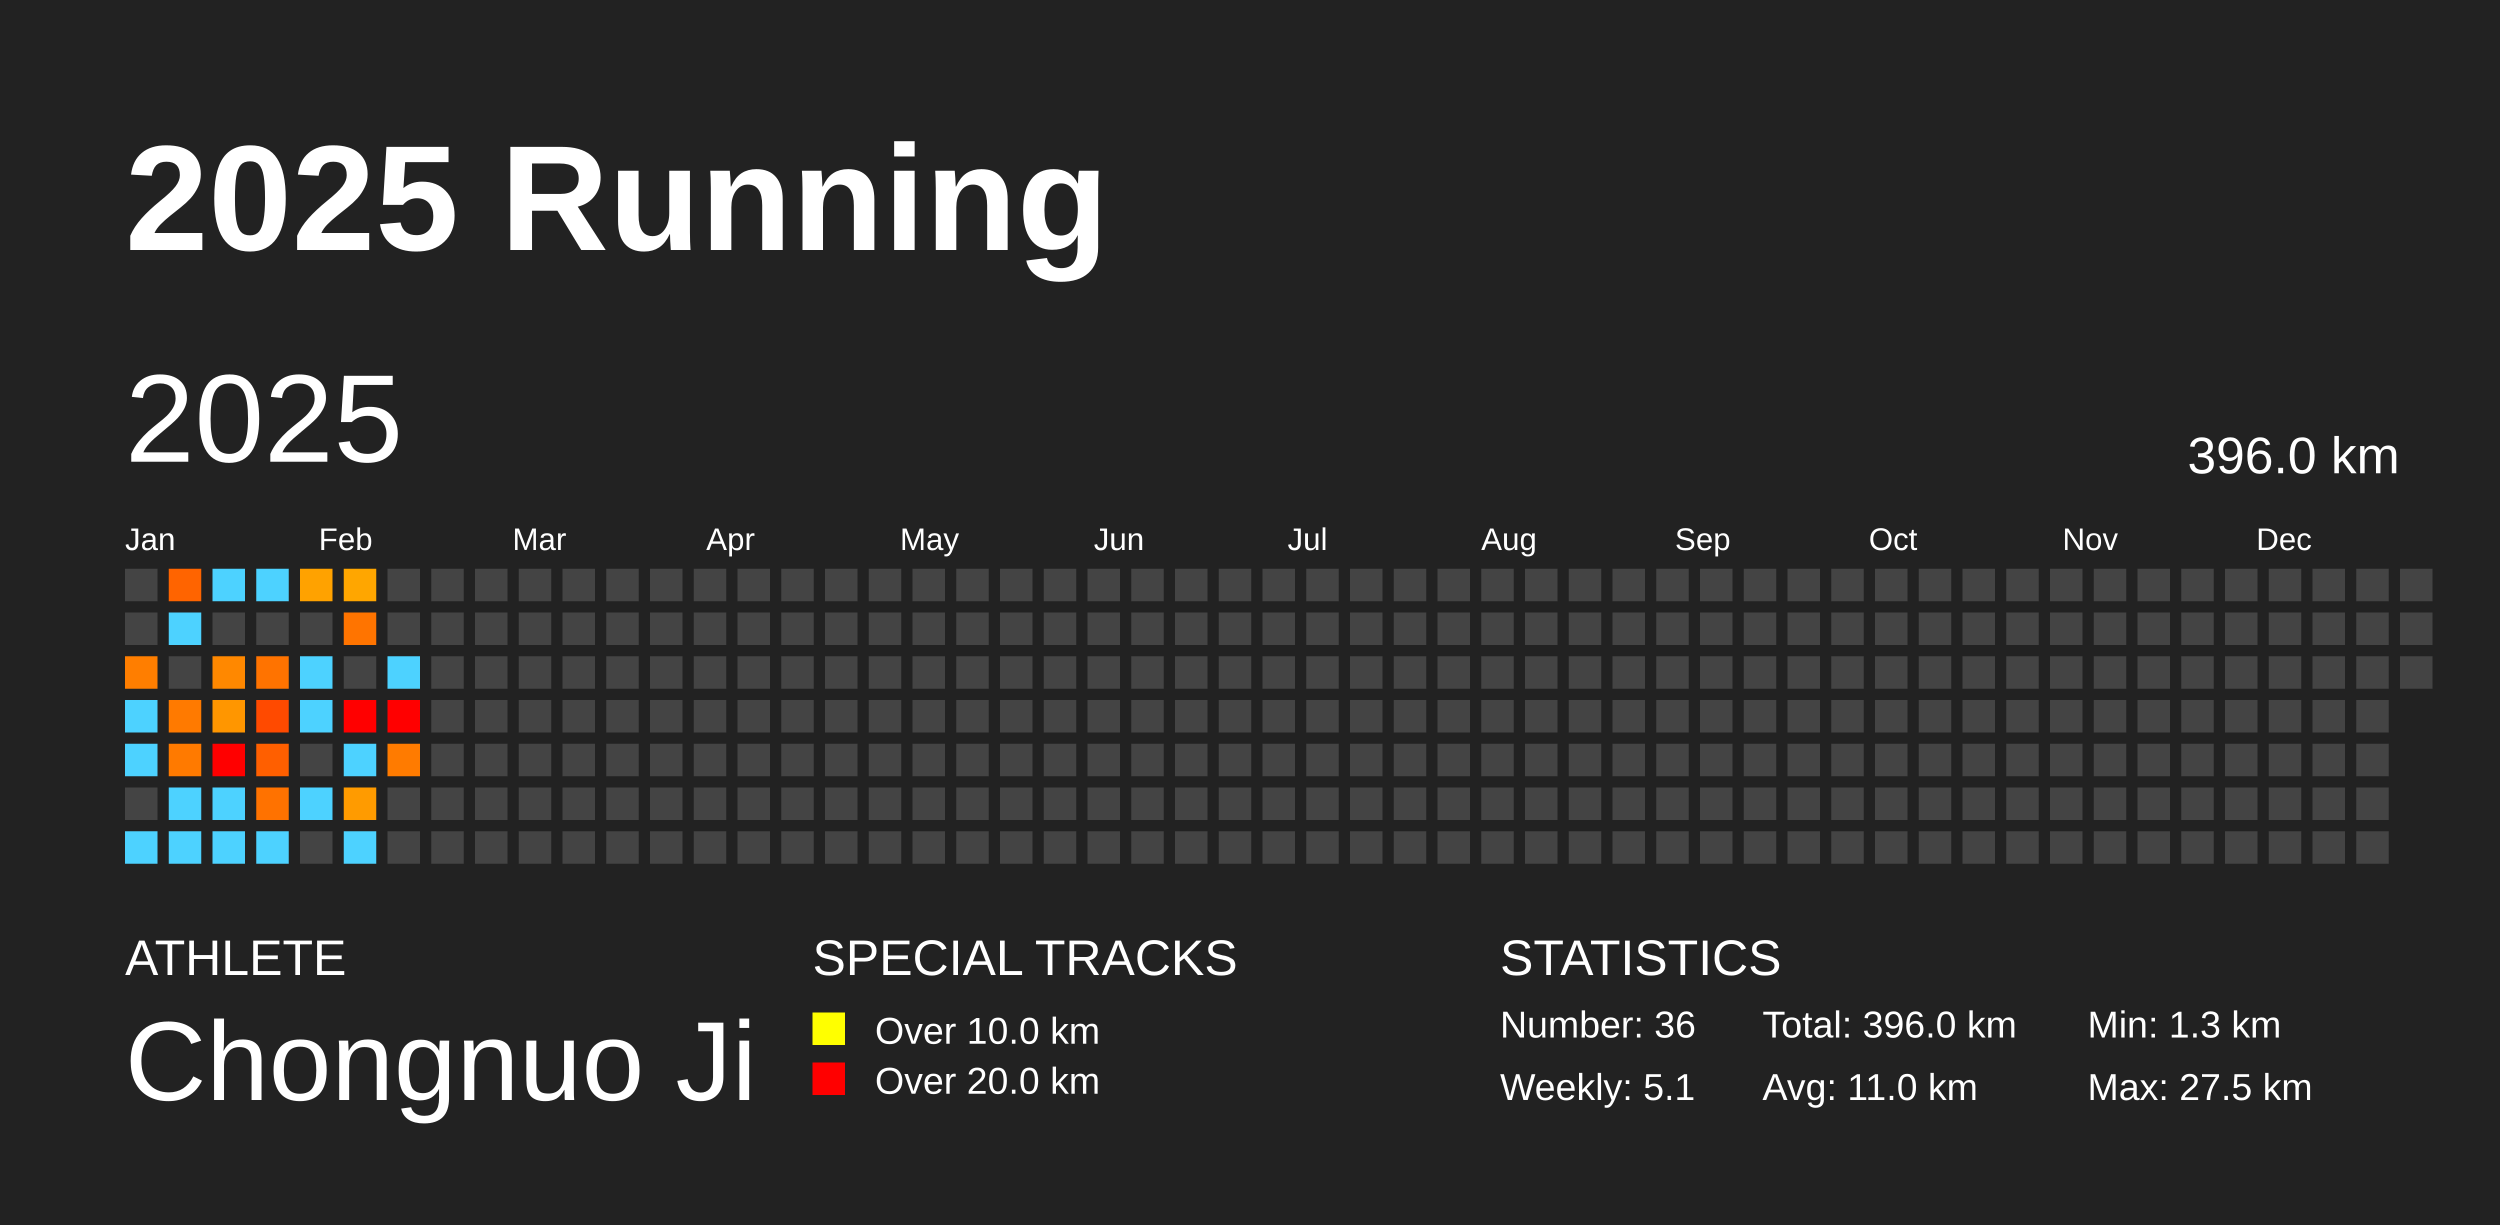
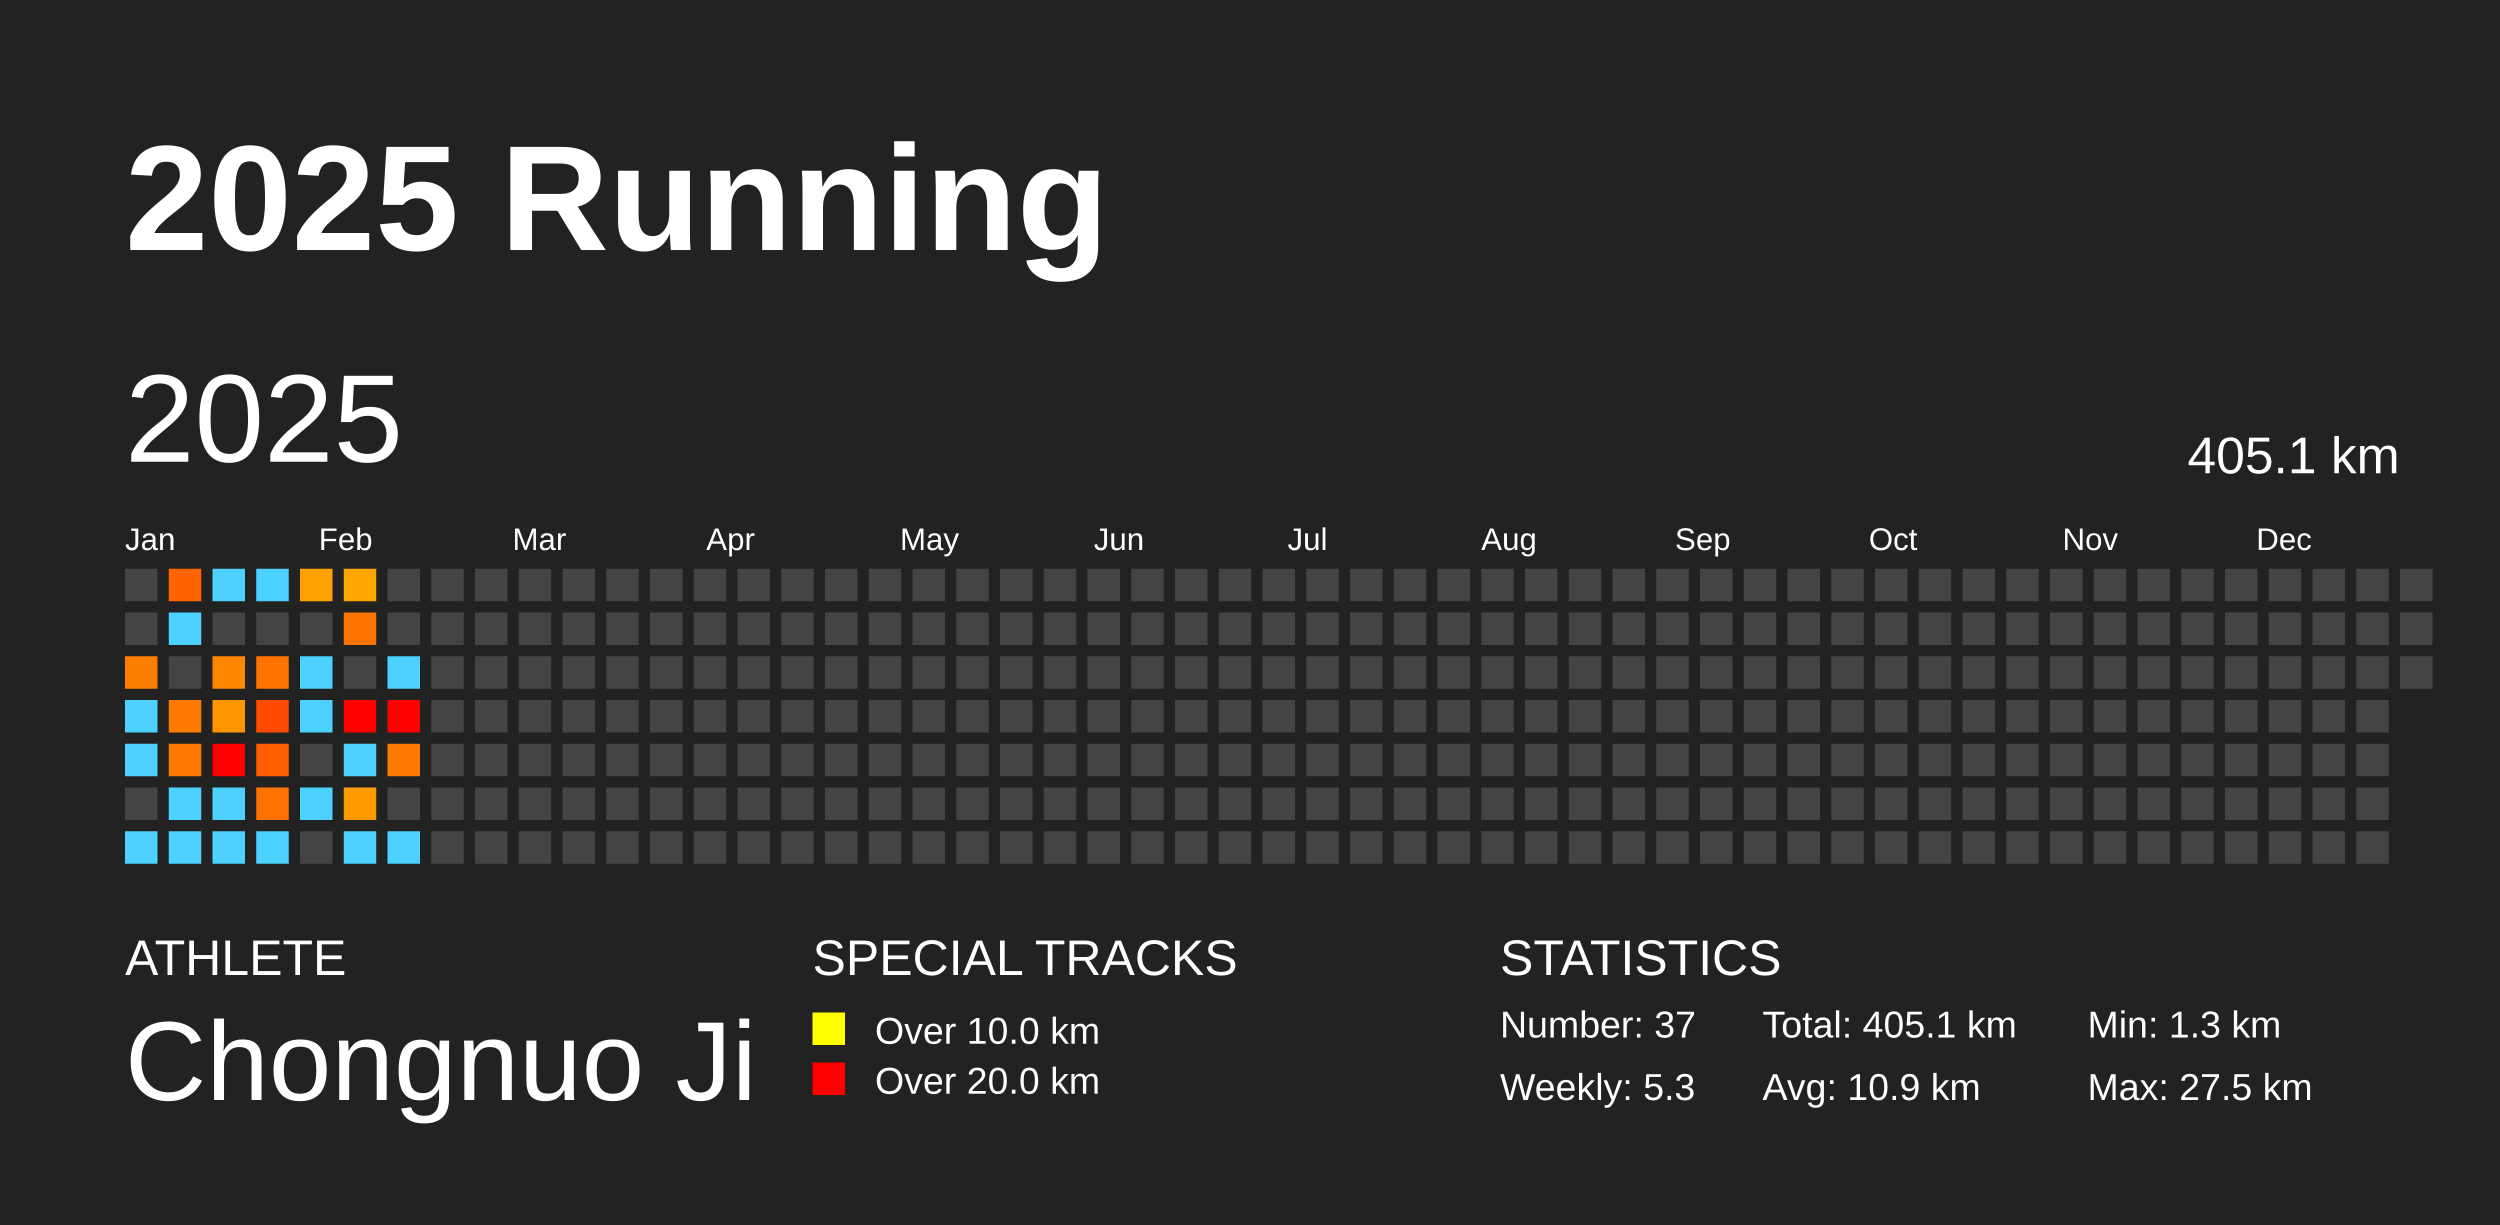
<svg xmlns="http://www.w3.org/2000/svg" baseProfile="full" height="98mm" version="1.1" viewBox="0,0,200,98" width="200mm">
  <defs />
  <rect fill="#222222" height="98" width="200" x="0" y="0" />
  <text fill="#FFFFFF" style="font-size:12px; font-family:Arial; font-weight:bold;" x="10" y="20">2025 Running</text>
  <text fill="#FFFFFF" style="font-size:4px; font-family:Arial" x="10" y="78">ATHLETE</text>
  <text fill="#FFFFFF" style="font-size:9px; font-family:Arial" x="10" y="88">Chongnuo Ji</text>
  <text fill="#FFFFFF" style="font-size:4px; font-family:Arial" x="65" y="78">SPECIAL TRACKS</text>
  <rect fill="yellow" height="2.6" width="2.6" x="65" y="81" />
  <text fill="#FFFFFF" style="font-size:3px; font-family:Arial" x="70" y="83.5">Over 10.0 km</text>
  <rect fill="red" height="2.6" width="2.6" x="65" y="85" />
  <text fill="#FFFFFF" style="font-size:3px; font-family:Arial" x="70" y="87.5">Over 20.0 km</text>
  <text fill="#FFFFFF" style="font-size:4px; font-family:Arial" x="120" y="78">STATISTICS</text>
-   <text fill="#FFFFFF" style="font-size:3px; font-family:Arial" x="120" y="83">Number: 36</text>
-   <text fill="#FFFFFF" style="font-size:3px; font-family:Arial" x="120" y="88">Weekly: 5.1</text>
-   <text fill="#FFFFFF" style="font-size:3px; font-family:Arial" x="141" y="83">Total: 396.0 km</text>
-   <text fill="#FFFFFF" style="font-size:3px; font-family:Arial" x="141" y="88">Avg: 11.0 km</text>
+   <text fill="#FFFFFF" style="font-size:3px; font-family:Arial" x="120" y="83">Number: 37</text>
+   <text fill="#FFFFFF" style="font-size:3px; font-family:Arial" x="120" y="88">Weekly: 5.3</text>
+   <text fill="#FFFFFF" style="font-size:3px; font-family:Arial" x="141" y="83">Total: 405.1 km</text>
+   <text fill="#FFFFFF" style="font-size:3px; font-family:Arial" x="141" y="88">Avg: 10.9 km</text>
  <text fill="#FFFFFF" style="font-size:3px; font-family:Arial" x="167" y="83">Min: 1.3 km</text>
  <text fill="#FFFFFF" style="font-size:3px; font-family:Arial" x="167" y="88">Max: 27.5 km</text>
  <text dominant-baseline="hanging" fill="#FFFFFF" style="font-size:10.0px; font-family:Arial;" x="10" y="30">2025</text>
-   <text dominant-baseline="hanging" fill="#FFFFFF" style="font-size:4.125px; font-family:Arial;" x="175" y="35">396.0 km</text>
+   <text dominant-baseline="hanging" fill="#FFFFFF" style="font-size:4.125px; font-family:Arial;" x="175" y="35">405.1 km</text>
  <text fill="#FFFFFF" style="font-size:2.5px; font-family:Arial" x="10.0" y="44">Jan</text>
  <text fill="#FFFFFF" style="font-size:2.5px; font-family:Arial" x="25.5" y="44">Feb</text>
  <text fill="#FFFFFF" style="font-size:2.5px; font-family:Arial" x="41.0" y="44">Mar</text>
  <text fill="#FFFFFF" style="font-size:2.5px; font-family:Arial" x="56.5" y="44">Apr</text>
  <text fill="#FFFFFF" style="font-size:2.5px; font-family:Arial" x="72.0" y="44">May</text>
  <text fill="#FFFFFF" style="font-size:2.5px; font-family:Arial" x="87.5" y="44">Jun</text>
  <text fill="#FFFFFF" style="font-size:2.5px; font-family:Arial" x="103.0" y="44">Jul</text>
  <text fill="#FFFFFF" style="font-size:2.5px; font-family:Arial" x="118.5" y="44">Aug</text>
  <text fill="#FFFFFF" style="font-size:2.5px; font-family:Arial" x="134.0" y="44">Sep</text>
  <text fill="#FFFFFF" style="font-size:2.5px; font-family:Arial" x="149.5" y="44">Oct</text>
  <text fill="#FFFFFF" style="font-size:2.5px; font-family:Arial" x="165.0" y="44">Nov</text>
  <text fill="#FFFFFF" style="font-size:2.5px; font-family:Arial" x="180.5" y="44">Dec</text>
  <rect fill="#444444" height="2.6" width="2.6" x="10.0" y="45.5" />
  <rect fill="#444444" height="2.6" width="2.6" x="10.0" y="49.0" />
  <rect fill="#ff7e00" height="2.6" width="2.6" x="10.0" y="52.5" />
  <rect fill="#4dd2ff" height="2.6" width="2.6" x="10.0" y="56.0" />
  <rect fill="#4dd2ff" height="2.6" width="2.6" x="10.0" y="59.5" />
  <rect fill="#444444" height="2.6" width="2.6" x="10.0" y="63.0" />
  <rect fill="#4dd2ff" height="2.6" width="2.6" x="10.0" y="66.5" />
  <rect fill="#ff6400" height="2.6" width="2.6" x="13.5" y="45.5" />
  <rect fill="#4dd2ff" height="2.6" width="2.6" x="13.5" y="49.0" />
  <rect fill="#444444" height="2.6" width="2.6" x="13.5" y="52.5" />
  <rect fill="#ff7a00" height="2.6" width="2.6" x="13.5" y="56.0" />
  <rect fill="#ff7a00" height="2.6" width="2.6" x="13.5" y="59.5" />
  <rect fill="#4dd2ff" height="2.6" width="2.6" x="13.5" y="63.0" />
  <rect fill="#4dd2ff" height="2.6" width="2.6" x="13.5" y="66.5" />
  <rect fill="#4dd2ff" height="2.6" width="2.6" x="17.0" y="45.5" />
  <rect fill="#444444" height="2.6" width="2.6" x="17.0" y="49.0" />
  <rect fill="#ff8800" height="2.6" width="2.6" x="17.0" y="52.5" />
  <rect fill="#ff9600" height="2.6" width="2.6" x="17.0" y="56.0" />
  <rect fill="red" height="2.6" width="2.6" x="17.0" y="59.5" />
  <rect fill="#4dd2ff" height="2.6" width="2.6" x="17.0" y="63.0" />
  <rect fill="#4dd2ff" height="2.6" width="2.6" x="17.0" y="66.5" />
  <rect fill="#4dd2ff" height="2.6" width="2.6" x="20.5" y="45.5" />
  <rect fill="#444444" height="2.6" width="2.6" x="20.5" y="49.0" />
  <rect fill="#ff7300" height="2.6" width="2.6" x="20.5" y="52.5" />
  <rect fill="#ff4a00" height="2.6" width="2.6" x="20.5" y="56.0" />
  <rect fill="#ff5f00" height="2.6" width="2.6" x="20.5" y="59.5" />
  <rect fill="#ff7200" height="2.6" width="2.6" x="20.5" y="63.0" />
  <rect fill="#4dd2ff" height="2.6" width="2.6" x="20.5" y="66.5" />
  <rect fill="#ffa200" height="2.6" width="2.6" x="24.0" y="45.5" />
  <rect fill="#444444" height="2.6" width="2.6" x="24.0" y="49.0" />
  <rect fill="#4dd2ff" height="2.6" width="2.6" x="24.0" y="52.5" />
  <rect fill="#4dd2ff" height="2.6" width="2.6" x="24.0" y="56.0" />
  <rect fill="#444444" height="2.6" width="2.6" x="24.0" y="59.5" />
  <rect fill="#4dd2ff" height="2.6" width="2.6" x="24.0" y="63.0" />
  <rect fill="#444444" height="2.6" width="2.6" x="24.0" y="66.5" />
  <rect fill="#ffa600" height="2.6" width="2.6" x="27.5" y="45.5" />
  <rect fill="#ff7400" height="2.6" width="2.6" x="27.5" y="49.0" />
  <rect fill="#444444" height="2.6" width="2.6" x="27.5" y="52.5" />
  <rect fill="red" height="2.6" width="2.6" x="27.5" y="56.0" />
  <rect fill="#4dd2ff" height="2.6" width="2.6" x="27.5" y="59.5" />
  <rect fill="#ff9b00" height="2.6" width="2.6" x="27.5" y="63.0" />
  <rect fill="#4dd2ff" height="2.6" width="2.6" x="27.5" y="66.5" />
  <rect fill="#444444" height="2.6" width="2.6" x="31.0" y="45.5" />
  <rect fill="#444444" height="2.6" width="2.6" x="31.0" y="49.0" />
  <rect fill="#4dd2ff" height="2.6" width="2.6" x="31.0" y="52.5" />
  <rect fill="red" height="2.6" width="2.6" x="31.0" y="56.0" />
  <rect fill="#ff7b00" height="2.6" width="2.6" x="31.0" y="59.5" />
  <rect fill="#444444" height="2.6" width="2.6" x="31.0" y="63.0" />
-   <rect fill="#444444" height="2.6" width="2.6" x="31.0" y="66.5" />
+   <rect fill="#4dd2ff" height="2.6" width="2.6" x="31.0" y="66.5" />
  <rect fill="#444444" height="2.6" width="2.6" x="34.5" y="45.5" />
  <rect fill="#444444" height="2.6" width="2.6" x="34.5" y="49.0" />
  <rect fill="#444444" height="2.6" width="2.6" x="34.5" y="52.5" />
  <rect fill="#444444" height="2.6" width="2.6" x="34.5" y="56.0" />
  <rect fill="#444444" height="2.6" width="2.6" x="34.5" y="59.5" />
  <rect fill="#444444" height="2.6" width="2.6" x="34.5" y="63.0" />
  <rect fill="#444444" height="2.6" width="2.6" x="34.5" y="66.5" />
  <rect fill="#444444" height="2.6" width="2.6" x="38.0" y="45.5" />
  <rect fill="#444444" height="2.6" width="2.6" x="38.0" y="49.0" />
  <rect fill="#444444" height="2.6" width="2.6" x="38.0" y="52.5" />
  <rect fill="#444444" height="2.6" width="2.6" x="38.0" y="56.0" />
  <rect fill="#444444" height="2.6" width="2.6" x="38.0" y="59.5" />
  <rect fill="#444444" height="2.6" width="2.6" x="38.0" y="63.0" />
  <rect fill="#444444" height="2.6" width="2.6" x="38.0" y="66.5" />
  <rect fill="#444444" height="2.6" width="2.6" x="41.5" y="45.5" />
  <rect fill="#444444" height="2.6" width="2.6" x="41.5" y="49.0" />
  <rect fill="#444444" height="2.6" width="2.6" x="41.5" y="52.5" />
  <rect fill="#444444" height="2.6" width="2.6" x="41.5" y="56.0" />
  <rect fill="#444444" height="2.6" width="2.6" x="41.5" y="59.5" />
  <rect fill="#444444" height="2.6" width="2.6" x="41.5" y="63.0" />
  <rect fill="#444444" height="2.6" width="2.6" x="41.5" y="66.5" />
  <rect fill="#444444" height="2.6" width="2.6" x="45.0" y="45.5" />
  <rect fill="#444444" height="2.6" width="2.6" x="45.0" y="49.0" />
  <rect fill="#444444" height="2.6" width="2.6" x="45.0" y="52.5" />
  <rect fill="#444444" height="2.6" width="2.6" x="45.0" y="56.0" />
  <rect fill="#444444" height="2.6" width="2.6" x="45.0" y="59.5" />
  <rect fill="#444444" height="2.6" width="2.6" x="45.0" y="63.0" />
  <rect fill="#444444" height="2.6" width="2.6" x="45.0" y="66.5" />
  <rect fill="#444444" height="2.6" width="2.6" x="48.5" y="45.5" />
  <rect fill="#444444" height="2.6" width="2.6" x="48.5" y="49.0" />
  <rect fill="#444444" height="2.6" width="2.6" x="48.5" y="52.5" />
  <rect fill="#444444" height="2.6" width="2.6" x="48.5" y="56.0" />
  <rect fill="#444444" height="2.6" width="2.6" x="48.5" y="59.5" />
  <rect fill="#444444" height="2.6" width="2.6" x="48.5" y="63.0" />
  <rect fill="#444444" height="2.6" width="2.6" x="48.5" y="66.5" />
  <rect fill="#444444" height="2.6" width="2.6" x="52.0" y="45.5" />
  <rect fill="#444444" height="2.6" width="2.6" x="52.0" y="49.0" />
  <rect fill="#444444" height="2.6" width="2.6" x="52.0" y="52.5" />
  <rect fill="#444444" height="2.6" width="2.6" x="52.0" y="56.0" />
  <rect fill="#444444" height="2.6" width="2.6" x="52.0" y="59.5" />
  <rect fill="#444444" height="2.6" width="2.6" x="52.0" y="63.0" />
  <rect fill="#444444" height="2.6" width="2.6" x="52.0" y="66.5" />
  <rect fill="#444444" height="2.6" width="2.6" x="55.5" y="45.5" />
  <rect fill="#444444" height="2.6" width="2.6" x="55.5" y="49.0" />
  <rect fill="#444444" height="2.6" width="2.6" x="55.5" y="52.5" />
  <rect fill="#444444" height="2.6" width="2.6" x="55.5" y="56.0" />
  <rect fill="#444444" height="2.6" width="2.6" x="55.5" y="59.5" />
  <rect fill="#444444" height="2.6" width="2.6" x="55.5" y="63.0" />
  <rect fill="#444444" height="2.6" width="2.6" x="55.5" y="66.5" />
  <rect fill="#444444" height="2.6" width="2.6" x="59.0" y="45.5" />
  <rect fill="#444444" height="2.6" width="2.6" x="59.0" y="49.0" />
  <rect fill="#444444" height="2.6" width="2.6" x="59.0" y="52.5" />
  <rect fill="#444444" height="2.6" width="2.6" x="59.0" y="56.0" />
  <rect fill="#444444" height="2.6" width="2.6" x="59.0" y="59.5" />
  <rect fill="#444444" height="2.6" width="2.6" x="59.0" y="63.0" />
  <rect fill="#444444" height="2.6" width="2.6" x="59.0" y="66.5" />
  <rect fill="#444444" height="2.6" width="2.6" x="62.5" y="45.5" />
  <rect fill="#444444" height="2.6" width="2.6" x="62.5" y="49.0" />
  <rect fill="#444444" height="2.6" width="2.6" x="62.5" y="52.5" />
  <rect fill="#444444" height="2.6" width="2.6" x="62.5" y="56.0" />
  <rect fill="#444444" height="2.6" width="2.6" x="62.5" y="59.5" />
  <rect fill="#444444" height="2.6" width="2.6" x="62.5" y="63.0" />
  <rect fill="#444444" height="2.6" width="2.6" x="62.5" y="66.5" />
  <rect fill="#444444" height="2.6" width="2.6" x="66.0" y="45.5" />
  <rect fill="#444444" height="2.6" width="2.6" x="66.0" y="49.0" />
  <rect fill="#444444" height="2.6" width="2.6" x="66.0" y="52.5" />
  <rect fill="#444444" height="2.6" width="2.6" x="66.0" y="56.0" />
  <rect fill="#444444" height="2.6" width="2.6" x="66.0" y="59.5" />
  <rect fill="#444444" height="2.6" width="2.6" x="66.0" y="63.0" />
  <rect fill="#444444" height="2.6" width="2.6" x="66.0" y="66.5" />
  <rect fill="#444444" height="2.6" width="2.6" x="69.5" y="45.5" />
  <rect fill="#444444" height="2.6" width="2.6" x="69.5" y="49.0" />
  <rect fill="#444444" height="2.6" width="2.6" x="69.5" y="52.5" />
  <rect fill="#444444" height="2.6" width="2.6" x="69.5" y="56.0" />
  <rect fill="#444444" height="2.6" width="2.6" x="69.5" y="59.5" />
  <rect fill="#444444" height="2.6" width="2.6" x="69.5" y="63.0" />
  <rect fill="#444444" height="2.6" width="2.6" x="69.5" y="66.5" />
  <rect fill="#444444" height="2.6" width="2.6" x="73.0" y="45.5" />
  <rect fill="#444444" height="2.6" width="2.6" x="73.0" y="49.0" />
  <rect fill="#444444" height="2.6" width="2.6" x="73.0" y="52.5" />
  <rect fill="#444444" height="2.6" width="2.6" x="73.0" y="56.0" />
  <rect fill="#444444" height="2.6" width="2.6" x="73.0" y="59.5" />
  <rect fill="#444444" height="2.6" width="2.6" x="73.0" y="63.0" />
  <rect fill="#444444" height="2.6" width="2.6" x="73.0" y="66.5" />
  <rect fill="#444444" height="2.6" width="2.6" x="76.5" y="45.5" />
  <rect fill="#444444" height="2.6" width="2.6" x="76.5" y="49.0" />
  <rect fill="#444444" height="2.6" width="2.6" x="76.5" y="52.5" />
  <rect fill="#444444" height="2.6" width="2.6" x="76.5" y="56.0" />
  <rect fill="#444444" height="2.6" width="2.6" x="76.5" y="59.5" />
  <rect fill="#444444" height="2.6" width="2.6" x="76.5" y="63.0" />
  <rect fill="#444444" height="2.6" width="2.6" x="76.5" y="66.5" />
  <rect fill="#444444" height="2.6" width="2.6" x="80.0" y="45.5" />
  <rect fill="#444444" height="2.6" width="2.6" x="80.0" y="49.0" />
  <rect fill="#444444" height="2.6" width="2.6" x="80.0" y="52.5" />
  <rect fill="#444444" height="2.6" width="2.6" x="80.0" y="56.0" />
  <rect fill="#444444" height="2.6" width="2.6" x="80.0" y="59.5" />
  <rect fill="#444444" height="2.6" width="2.6" x="80.0" y="63.0" />
  <rect fill="#444444" height="2.6" width="2.6" x="80.0" y="66.5" />
  <rect fill="#444444" height="2.6" width="2.6" x="83.5" y="45.5" />
  <rect fill="#444444" height="2.6" width="2.6" x="83.5" y="49.0" />
  <rect fill="#444444" height="2.6" width="2.6" x="83.5" y="52.5" />
  <rect fill="#444444" height="2.6" width="2.6" x="83.5" y="56.0" />
  <rect fill="#444444" height="2.6" width="2.6" x="83.5" y="59.5" />
  <rect fill="#444444" height="2.6" width="2.6" x="83.5" y="63.0" />
  <rect fill="#444444" height="2.6" width="2.6" x="83.5" y="66.5" />
  <rect fill="#444444" height="2.6" width="2.6" x="87.0" y="45.5" />
  <rect fill="#444444" height="2.6" width="2.6" x="87.0" y="49.0" />
  <rect fill="#444444" height="2.6" width="2.6" x="87.0" y="52.5" />
  <rect fill="#444444" height="2.6" width="2.6" x="87.0" y="56.0" />
  <rect fill="#444444" height="2.6" width="2.6" x="87.0" y="59.5" />
  <rect fill="#444444" height="2.6" width="2.6" x="87.0" y="63.0" />
  <rect fill="#444444" height="2.6" width="2.6" x="87.0" y="66.5" />
  <rect fill="#444444" height="2.6" width="2.6" x="90.5" y="45.5" />
  <rect fill="#444444" height="2.6" width="2.6" x="90.5" y="49.0" />
  <rect fill="#444444" height="2.6" width="2.6" x="90.5" y="52.5" />
  <rect fill="#444444" height="2.6" width="2.6" x="90.5" y="56.0" />
  <rect fill="#444444" height="2.6" width="2.6" x="90.5" y="59.5" />
  <rect fill="#444444" height="2.6" width="2.6" x="90.5" y="63.0" />
  <rect fill="#444444" height="2.6" width="2.6" x="90.5" y="66.5" />
  <rect fill="#444444" height="2.6" width="2.6" x="94.0" y="45.5" />
  <rect fill="#444444" height="2.6" width="2.6" x="94.0" y="49.0" />
  <rect fill="#444444" height="2.6" width="2.6" x="94.0" y="52.5" />
  <rect fill="#444444" height="2.6" width="2.6" x="94.0" y="56.0" />
  <rect fill="#444444" height="2.6" width="2.6" x="94.0" y="59.5" />
  <rect fill="#444444" height="2.6" width="2.6" x="94.0" y="63.0" />
  <rect fill="#444444" height="2.6" width="2.6" x="94.0" y="66.5" />
  <rect fill="#444444" height="2.6" width="2.6" x="97.5" y="45.5" />
  <rect fill="#444444" height="2.6" width="2.6" x="97.5" y="49.0" />
  <rect fill="#444444" height="2.6" width="2.6" x="97.5" y="52.5" />
  <rect fill="#444444" height="2.6" width="2.6" x="97.5" y="56.0" />
  <rect fill="#444444" height="2.6" width="2.6" x="97.5" y="59.5" />
  <rect fill="#444444" height="2.6" width="2.6" x="97.5" y="63.0" />
  <rect fill="#444444" height="2.6" width="2.6" x="97.5" y="66.5" />
  <rect fill="#444444" height="2.6" width="2.6" x="101.0" y="45.5" />
  <rect fill="#444444" height="2.6" width="2.6" x="101.0" y="49.0" />
  <rect fill="#444444" height="2.6" width="2.6" x="101.0" y="52.5" />
  <rect fill="#444444" height="2.6" width="2.6" x="101.0" y="56.0" />
  <rect fill="#444444" height="2.6" width="2.6" x="101.0" y="59.5" />
  <rect fill="#444444" height="2.6" width="2.6" x="101.0" y="63.0" />
  <rect fill="#444444" height="2.6" width="2.6" x="101.0" y="66.5" />
  <rect fill="#444444" height="2.6" width="2.6" x="104.5" y="45.5" />
  <rect fill="#444444" height="2.6" width="2.6" x="104.5" y="49.0" />
  <rect fill="#444444" height="2.6" width="2.6" x="104.5" y="52.5" />
  <rect fill="#444444" height="2.6" width="2.6" x="104.5" y="56.0" />
  <rect fill="#444444" height="2.6" width="2.6" x="104.5" y="59.5" />
  <rect fill="#444444" height="2.6" width="2.6" x="104.5" y="63.0" />
  <rect fill="#444444" height="2.6" width="2.6" x="104.5" y="66.5" />
  <rect fill="#444444" height="2.6" width="2.6" x="108.0" y="45.5" />
  <rect fill="#444444" height="2.6" width="2.6" x="108.0" y="49.0" />
  <rect fill="#444444" height="2.6" width="2.6" x="108.0" y="52.5" />
  <rect fill="#444444" height="2.6" width="2.6" x="108.0" y="56.0" />
  <rect fill="#444444" height="2.6" width="2.6" x="108.0" y="59.5" />
  <rect fill="#444444" height="2.6" width="2.6" x="108.0" y="63.0" />
  <rect fill="#444444" height="2.6" width="2.6" x="108.0" y="66.5" />
  <rect fill="#444444" height="2.6" width="2.6" x="111.5" y="45.5" />
  <rect fill="#444444" height="2.6" width="2.6" x="111.5" y="49.0" />
  <rect fill="#444444" height="2.6" width="2.6" x="111.5" y="52.5" />
  <rect fill="#444444" height="2.6" width="2.6" x="111.5" y="56.0" />
  <rect fill="#444444" height="2.6" width="2.6" x="111.5" y="59.5" />
  <rect fill="#444444" height="2.6" width="2.6" x="111.5" y="63.0" />
  <rect fill="#444444" height="2.6" width="2.6" x="111.5" y="66.5" />
  <rect fill="#444444" height="2.6" width="2.6" x="115.0" y="45.5" />
  <rect fill="#444444" height="2.6" width="2.6" x="115.0" y="49.0" />
  <rect fill="#444444" height="2.6" width="2.6" x="115.0" y="52.5" />
  <rect fill="#444444" height="2.6" width="2.6" x="115.0" y="56.0" />
  <rect fill="#444444" height="2.6" width="2.6" x="115.0" y="59.5" />
  <rect fill="#444444" height="2.6" width="2.6" x="115.0" y="63.0" />
  <rect fill="#444444" height="2.6" width="2.6" x="115.0" y="66.5" />
  <rect fill="#444444" height="2.6" width="2.6" x="118.5" y="45.5" />
  <rect fill="#444444" height="2.6" width="2.6" x="118.5" y="49.0" />
  <rect fill="#444444" height="2.6" width="2.6" x="118.5" y="52.5" />
  <rect fill="#444444" height="2.6" width="2.6" x="118.5" y="56.0" />
  <rect fill="#444444" height="2.6" width="2.6" x="118.5" y="59.5" />
  <rect fill="#444444" height="2.6" width="2.6" x="118.5" y="63.0" />
  <rect fill="#444444" height="2.6" width="2.6" x="118.5" y="66.5" />
  <rect fill="#444444" height="2.6" width="2.6" x="122.0" y="45.5" />
  <rect fill="#444444" height="2.6" width="2.6" x="122.0" y="49.0" />
  <rect fill="#444444" height="2.6" width="2.6" x="122.0" y="52.5" />
  <rect fill="#444444" height="2.6" width="2.6" x="122.0" y="56.0" />
  <rect fill="#444444" height="2.6" width="2.6" x="122.0" y="59.5" />
  <rect fill="#444444" height="2.6" width="2.6" x="122.0" y="63.0" />
  <rect fill="#444444" height="2.6" width="2.6" x="122.0" y="66.5" />
  <rect fill="#444444" height="2.6" width="2.6" x="125.5" y="45.5" />
  <rect fill="#444444" height="2.6" width="2.6" x="125.5" y="49.0" />
  <rect fill="#444444" height="2.6" width="2.6" x="125.5" y="52.5" />
  <rect fill="#444444" height="2.6" width="2.6" x="125.5" y="56.0" />
  <rect fill="#444444" height="2.6" width="2.6" x="125.5" y="59.5" />
  <rect fill="#444444" height="2.6" width="2.6" x="125.5" y="63.0" />
  <rect fill="#444444" height="2.6" width="2.6" x="125.5" y="66.5" />
  <rect fill="#444444" height="2.6" width="2.6" x="129.0" y="45.5" />
  <rect fill="#444444" height="2.6" width="2.6" x="129.0" y="49.0" />
  <rect fill="#444444" height="2.6" width="2.6" x="129.0" y="52.5" />
  <rect fill="#444444" height="2.6" width="2.6" x="129.0" y="56.0" />
  <rect fill="#444444" height="2.6" width="2.6" x="129.0" y="59.5" />
  <rect fill="#444444" height="2.6" width="2.6" x="129.0" y="63.0" />
  <rect fill="#444444" height="2.6" width="2.6" x="129.0" y="66.5" />
  <rect fill="#444444" height="2.6" width="2.6" x="132.5" y="45.5" />
  <rect fill="#444444" height="2.6" width="2.6" x="132.5" y="49.0" />
  <rect fill="#444444" height="2.6" width="2.6" x="132.5" y="52.5" />
  <rect fill="#444444" height="2.6" width="2.6" x="132.5" y="56.0" />
  <rect fill="#444444" height="2.6" width="2.6" x="132.5" y="59.5" />
  <rect fill="#444444" height="2.6" width="2.6" x="132.5" y="63.0" />
  <rect fill="#444444" height="2.6" width="2.6" x="132.5" y="66.5" />
  <rect fill="#444444" height="2.6" width="2.6" x="136.0" y="45.5" />
  <rect fill="#444444" height="2.6" width="2.6" x="136.0" y="49.0" />
  <rect fill="#444444" height="2.6" width="2.6" x="136.0" y="52.5" />
  <rect fill="#444444" height="2.6" width="2.6" x="136.0" y="56.0" />
  <rect fill="#444444" height="2.6" width="2.6" x="136.0" y="59.5" />
  <rect fill="#444444" height="2.6" width="2.6" x="136.0" y="63.0" />
  <rect fill="#444444" height="2.6" width="2.6" x="136.0" y="66.5" />
  <rect fill="#444444" height="2.6" width="2.6" x="139.5" y="45.5" />
  <rect fill="#444444" height="2.6" width="2.6" x="139.5" y="49.0" />
  <rect fill="#444444" height="2.6" width="2.6" x="139.5" y="52.5" />
  <rect fill="#444444" height="2.6" width="2.6" x="139.5" y="56.0" />
  <rect fill="#444444" height="2.6" width="2.6" x="139.5" y="59.5" />
  <rect fill="#444444" height="2.6" width="2.6" x="139.5" y="63.0" />
  <rect fill="#444444" height="2.6" width="2.6" x="139.5" y="66.5" />
  <rect fill="#444444" height="2.6" width="2.6" x="143.0" y="45.5" />
  <rect fill="#444444" height="2.6" width="2.6" x="143.0" y="49.0" />
  <rect fill="#444444" height="2.6" width="2.6" x="143.0" y="52.5" />
  <rect fill="#444444" height="2.6" width="2.6" x="143.0" y="56.0" />
  <rect fill="#444444" height="2.6" width="2.6" x="143.0" y="59.5" />
  <rect fill="#444444" height="2.6" width="2.6" x="143.0" y="63.0" />
  <rect fill="#444444" height="2.6" width="2.6" x="143.0" y="66.5" />
  <rect fill="#444444" height="2.6" width="2.6" x="146.5" y="45.5" />
  <rect fill="#444444" height="2.6" width="2.6" x="146.5" y="49.0" />
  <rect fill="#444444" height="2.6" width="2.6" x="146.5" y="52.5" />
  <rect fill="#444444" height="2.6" width="2.6" x="146.5" y="56.0" />
  <rect fill="#444444" height="2.6" width="2.6" x="146.5" y="59.5" />
  <rect fill="#444444" height="2.6" width="2.6" x="146.5" y="63.0" />
  <rect fill="#444444" height="2.6" width="2.6" x="146.5" y="66.5" />
  <rect fill="#444444" height="2.6" width="2.6" x="150.0" y="45.5" />
  <rect fill="#444444" height="2.6" width="2.6" x="150.0" y="49.0" />
  <rect fill="#444444" height="2.6" width="2.6" x="150.0" y="52.5" />
  <rect fill="#444444" height="2.6" width="2.6" x="150.0" y="56.0" />
  <rect fill="#444444" height="2.6" width="2.6" x="150.0" y="59.5" />
  <rect fill="#444444" height="2.6" width="2.6" x="150.0" y="63.0" />
  <rect fill="#444444" height="2.6" width="2.6" x="150.0" y="66.5" />
  <rect fill="#444444" height="2.6" width="2.6" x="153.5" y="45.5" />
  <rect fill="#444444" height="2.6" width="2.6" x="153.5" y="49.0" />
  <rect fill="#444444" height="2.6" width="2.6" x="153.5" y="52.5" />
  <rect fill="#444444" height="2.6" width="2.6" x="153.5" y="56.0" />
  <rect fill="#444444" height="2.6" width="2.6" x="153.5" y="59.5" />
  <rect fill="#444444" height="2.6" width="2.6" x="153.5" y="63.0" />
  <rect fill="#444444" height="2.6" width="2.6" x="153.5" y="66.5" />
  <rect fill="#444444" height="2.6" width="2.6" x="157.0" y="45.5" />
  <rect fill="#444444" height="2.6" width="2.6" x="157.0" y="49.0" />
  <rect fill="#444444" height="2.6" width="2.6" x="157.0" y="52.5" />
  <rect fill="#444444" height="2.6" width="2.6" x="157.0" y="56.0" />
  <rect fill="#444444" height="2.6" width="2.6" x="157.0" y="59.5" />
  <rect fill="#444444" height="2.6" width="2.6" x="157.0" y="63.0" />
  <rect fill="#444444" height="2.6" width="2.6" x="157.0" y="66.5" />
  <rect fill="#444444" height="2.6" width="2.6" x="160.5" y="45.5" />
  <rect fill="#444444" height="2.6" width="2.6" x="160.5" y="49.0" />
  <rect fill="#444444" height="2.6" width="2.6" x="160.5" y="52.5" />
  <rect fill="#444444" height="2.6" width="2.6" x="160.5" y="56.0" />
  <rect fill="#444444" height="2.6" width="2.6" x="160.5" y="59.5" />
  <rect fill="#444444" height="2.6" width="2.6" x="160.5" y="63.0" />
  <rect fill="#444444" height="2.6" width="2.6" x="160.5" y="66.5" />
  <rect fill="#444444" height="2.6" width="2.6" x="164.0" y="45.5" />
  <rect fill="#444444" height="2.6" width="2.6" x="164.0" y="49.0" />
  <rect fill="#444444" height="2.6" width="2.6" x="164.0" y="52.5" />
  <rect fill="#444444" height="2.6" width="2.6" x="164.0" y="56.0" />
  <rect fill="#444444" height="2.6" width="2.6" x="164.0" y="59.5" />
  <rect fill="#444444" height="2.6" width="2.6" x="164.0" y="63.0" />
  <rect fill="#444444" height="2.6" width="2.6" x="164.0" y="66.5" />
  <rect fill="#444444" height="2.6" width="2.6" x="167.5" y="45.5" />
  <rect fill="#444444" height="2.6" width="2.6" x="167.5" y="49.0" />
  <rect fill="#444444" height="2.6" width="2.6" x="167.5" y="52.5" />
  <rect fill="#444444" height="2.6" width="2.6" x="167.5" y="56.0" />
  <rect fill="#444444" height="2.6" width="2.6" x="167.5" y="59.5" />
  <rect fill="#444444" height="2.6" width="2.6" x="167.5" y="63.0" />
  <rect fill="#444444" height="2.6" width="2.6" x="167.5" y="66.5" />
  <rect fill="#444444" height="2.6" width="2.6" x="171.0" y="45.5" />
  <rect fill="#444444" height="2.6" width="2.6" x="171.0" y="49.0" />
  <rect fill="#444444" height="2.6" width="2.6" x="171.0" y="52.5" />
  <rect fill="#444444" height="2.6" width="2.6" x="171.0" y="56.0" />
  <rect fill="#444444" height="2.6" width="2.6" x="171.0" y="59.5" />
  <rect fill="#444444" height="2.6" width="2.6" x="171.0" y="63.0" />
  <rect fill="#444444" height="2.6" width="2.6" x="171.0" y="66.5" />
  <rect fill="#444444" height="2.6" width="2.6" x="174.5" y="45.5" />
  <rect fill="#444444" height="2.6" width="2.6" x="174.5" y="49.0" />
  <rect fill="#444444" height="2.6" width="2.6" x="174.5" y="52.5" />
  <rect fill="#444444" height="2.6" width="2.6" x="174.5" y="56.0" />
  <rect fill="#444444" height="2.6" width="2.6" x="174.5" y="59.5" />
  <rect fill="#444444" height="2.6" width="2.6" x="174.5" y="63.0" />
  <rect fill="#444444" height="2.6" width="2.6" x="174.5" y="66.5" />
  <rect fill="#444444" height="2.6" width="2.6" x="178.0" y="45.5" />
  <rect fill="#444444" height="2.6" width="2.6" x="178.0" y="49.0" />
  <rect fill="#444444" height="2.6" width="2.6" x="178.0" y="52.5" />
  <rect fill="#444444" height="2.6" width="2.6" x="178.0" y="56.0" />
  <rect fill="#444444" height="2.6" width="2.6" x="178.0" y="59.5" />
  <rect fill="#444444" height="2.6" width="2.6" x="178.0" y="63.0" />
  <rect fill="#444444" height="2.6" width="2.6" x="178.0" y="66.5" />
  <rect fill="#444444" height="2.6" width="2.6" x="181.5" y="45.5" />
  <rect fill="#444444" height="2.6" width="2.6" x="181.5" y="49.0" />
  <rect fill="#444444" height="2.6" width="2.6" x="181.5" y="52.5" />
  <rect fill="#444444" height="2.6" width="2.6" x="181.5" y="56.0" />
  <rect fill="#444444" height="2.6" width="2.6" x="181.5" y="59.5" />
  <rect fill="#444444" height="2.6" width="2.6" x="181.5" y="63.0" />
  <rect fill="#444444" height="2.6" width="2.6" x="181.5" y="66.5" />
  <rect fill="#444444" height="2.6" width="2.6" x="185.0" y="45.5" />
  <rect fill="#444444" height="2.6" width="2.6" x="185.0" y="49.0" />
  <rect fill="#444444" height="2.6" width="2.6" x="185.0" y="52.5" />
  <rect fill="#444444" height="2.6" width="2.6" x="185.0" y="56.0" />
  <rect fill="#444444" height="2.6" width="2.6" x="185.0" y="59.5" />
  <rect fill="#444444" height="2.6" width="2.6" x="185.0" y="63.0" />
  <rect fill="#444444" height="2.6" width="2.6" x="185.0" y="66.5" />
  <rect fill="#444444" height="2.6" width="2.6" x="188.5" y="45.5" />
  <rect fill="#444444" height="2.6" width="2.6" x="188.5" y="49.0" />
  <rect fill="#444444" height="2.6" width="2.6" x="188.5" y="52.5" />
  <rect fill="#444444" height="2.6" width="2.6" x="188.5" y="56.0" />
  <rect fill="#444444" height="2.6" width="2.6" x="188.5" y="59.5" />
  <rect fill="#444444" height="2.6" width="2.6" x="188.5" y="63.0" />
  <rect fill="#444444" height="2.6" width="2.6" x="188.5" y="66.5" />
  <rect fill="#444444" height="2.6" width="2.6" x="192.0" y="45.5" />
  <rect fill="#444444" height="2.6" width="2.6" x="192.0" y="49.0" />
  <rect fill="#444444" height="2.6" width="2.6" x="192.0" y="52.5" />
</svg>
